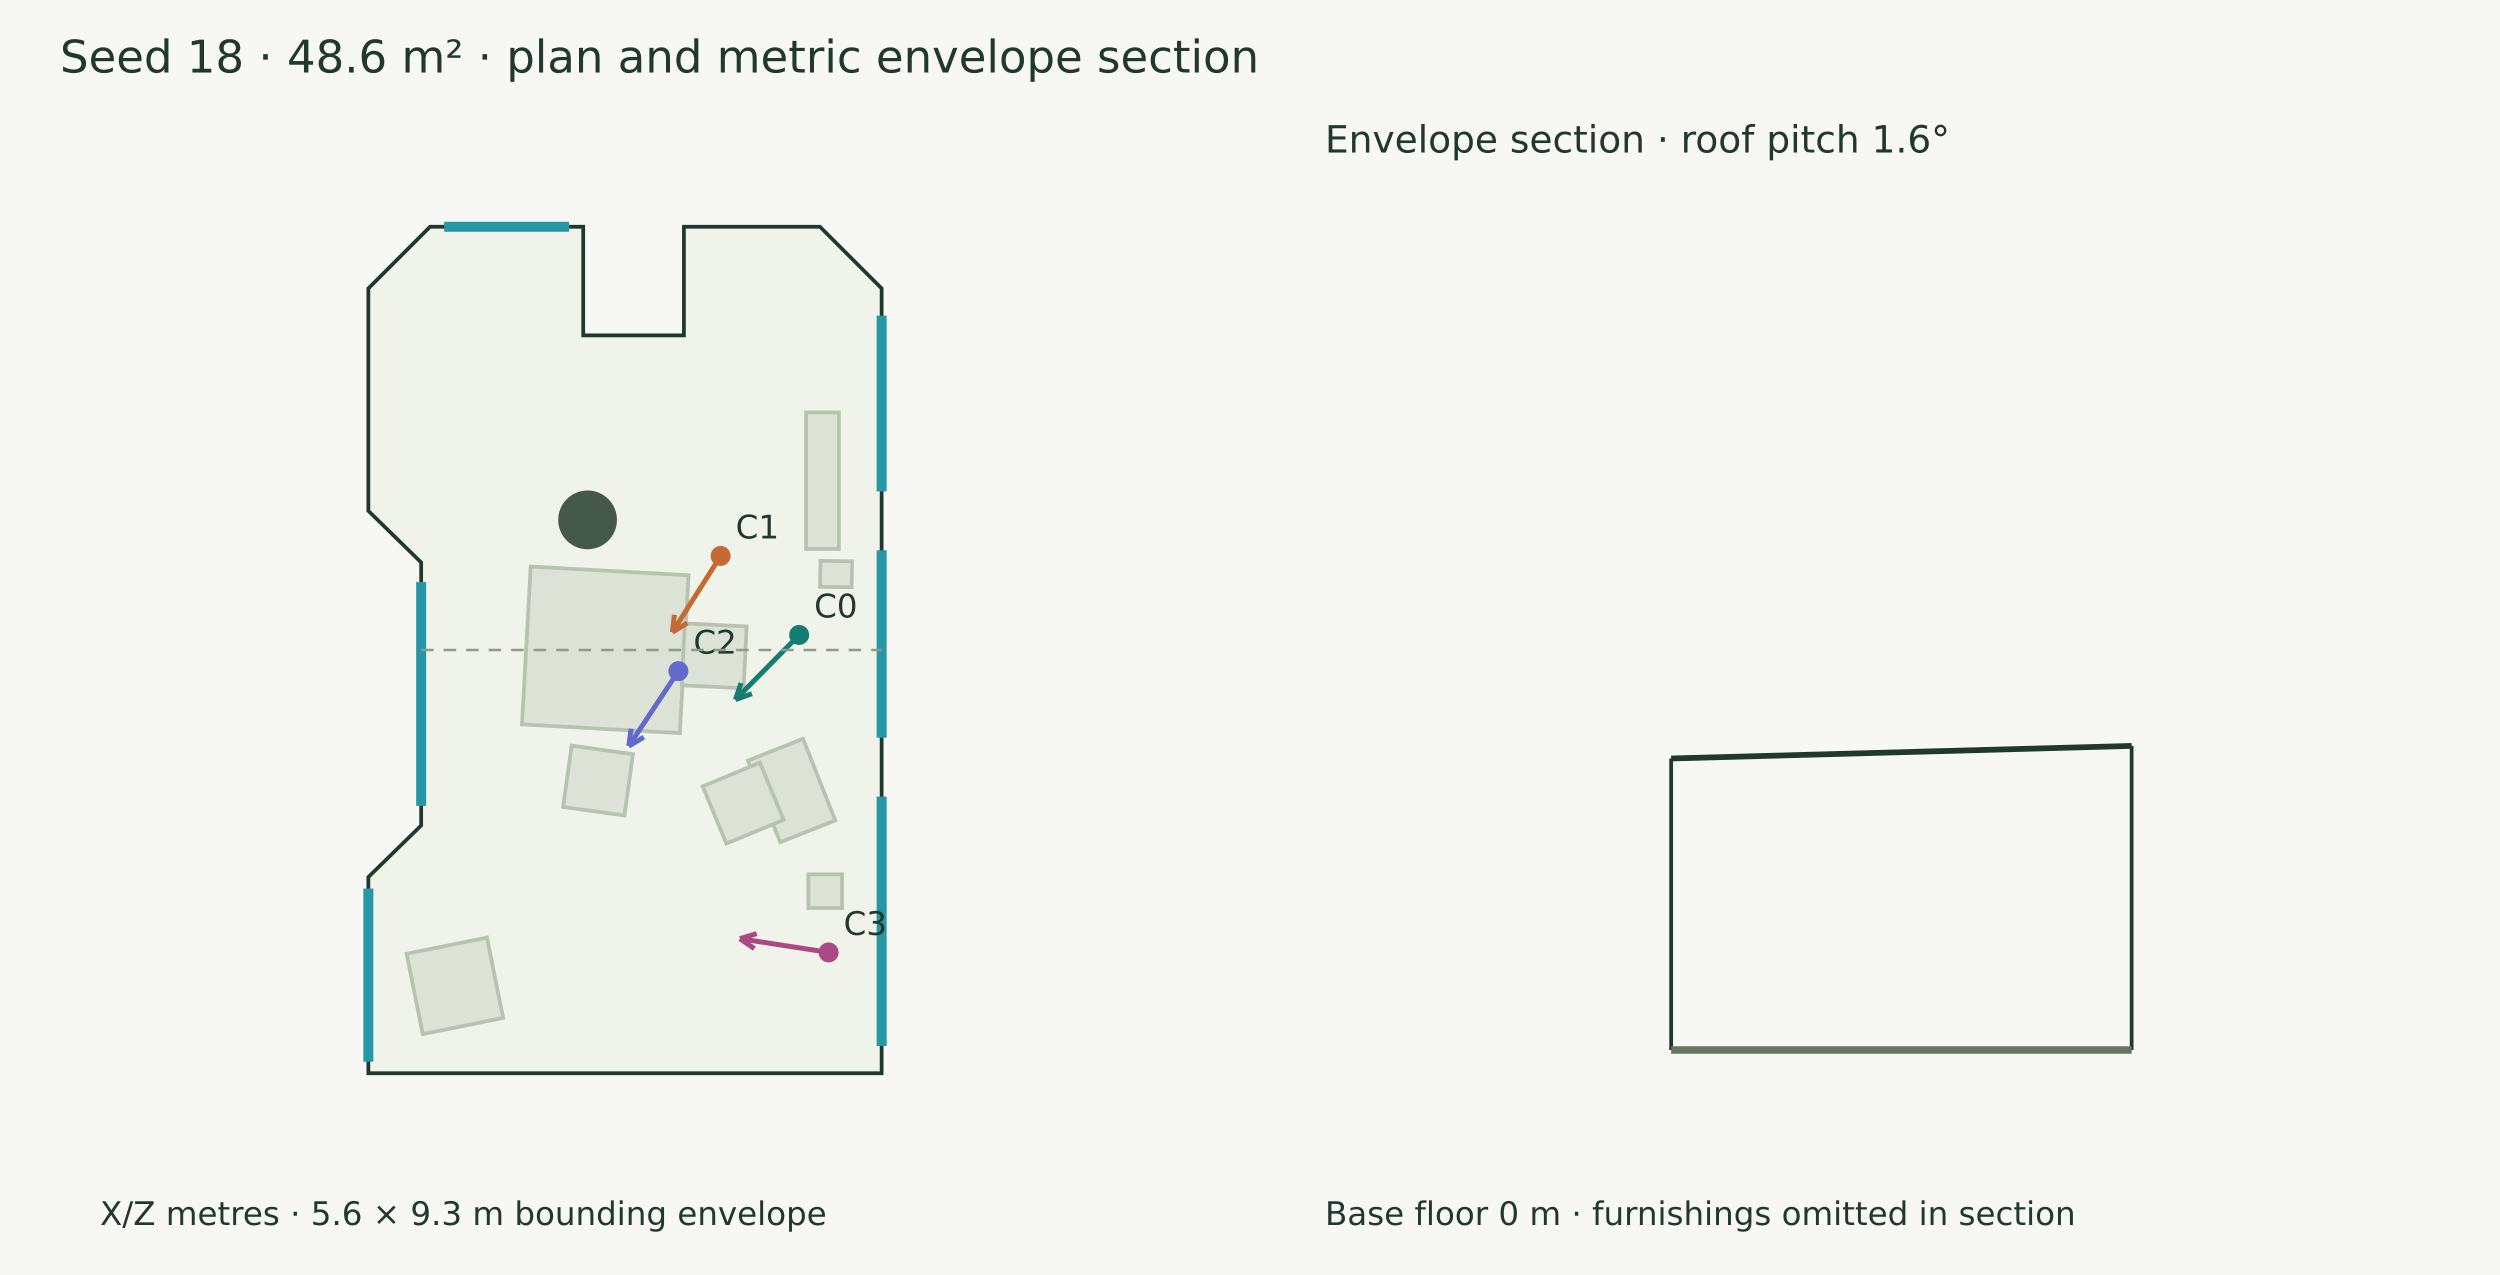
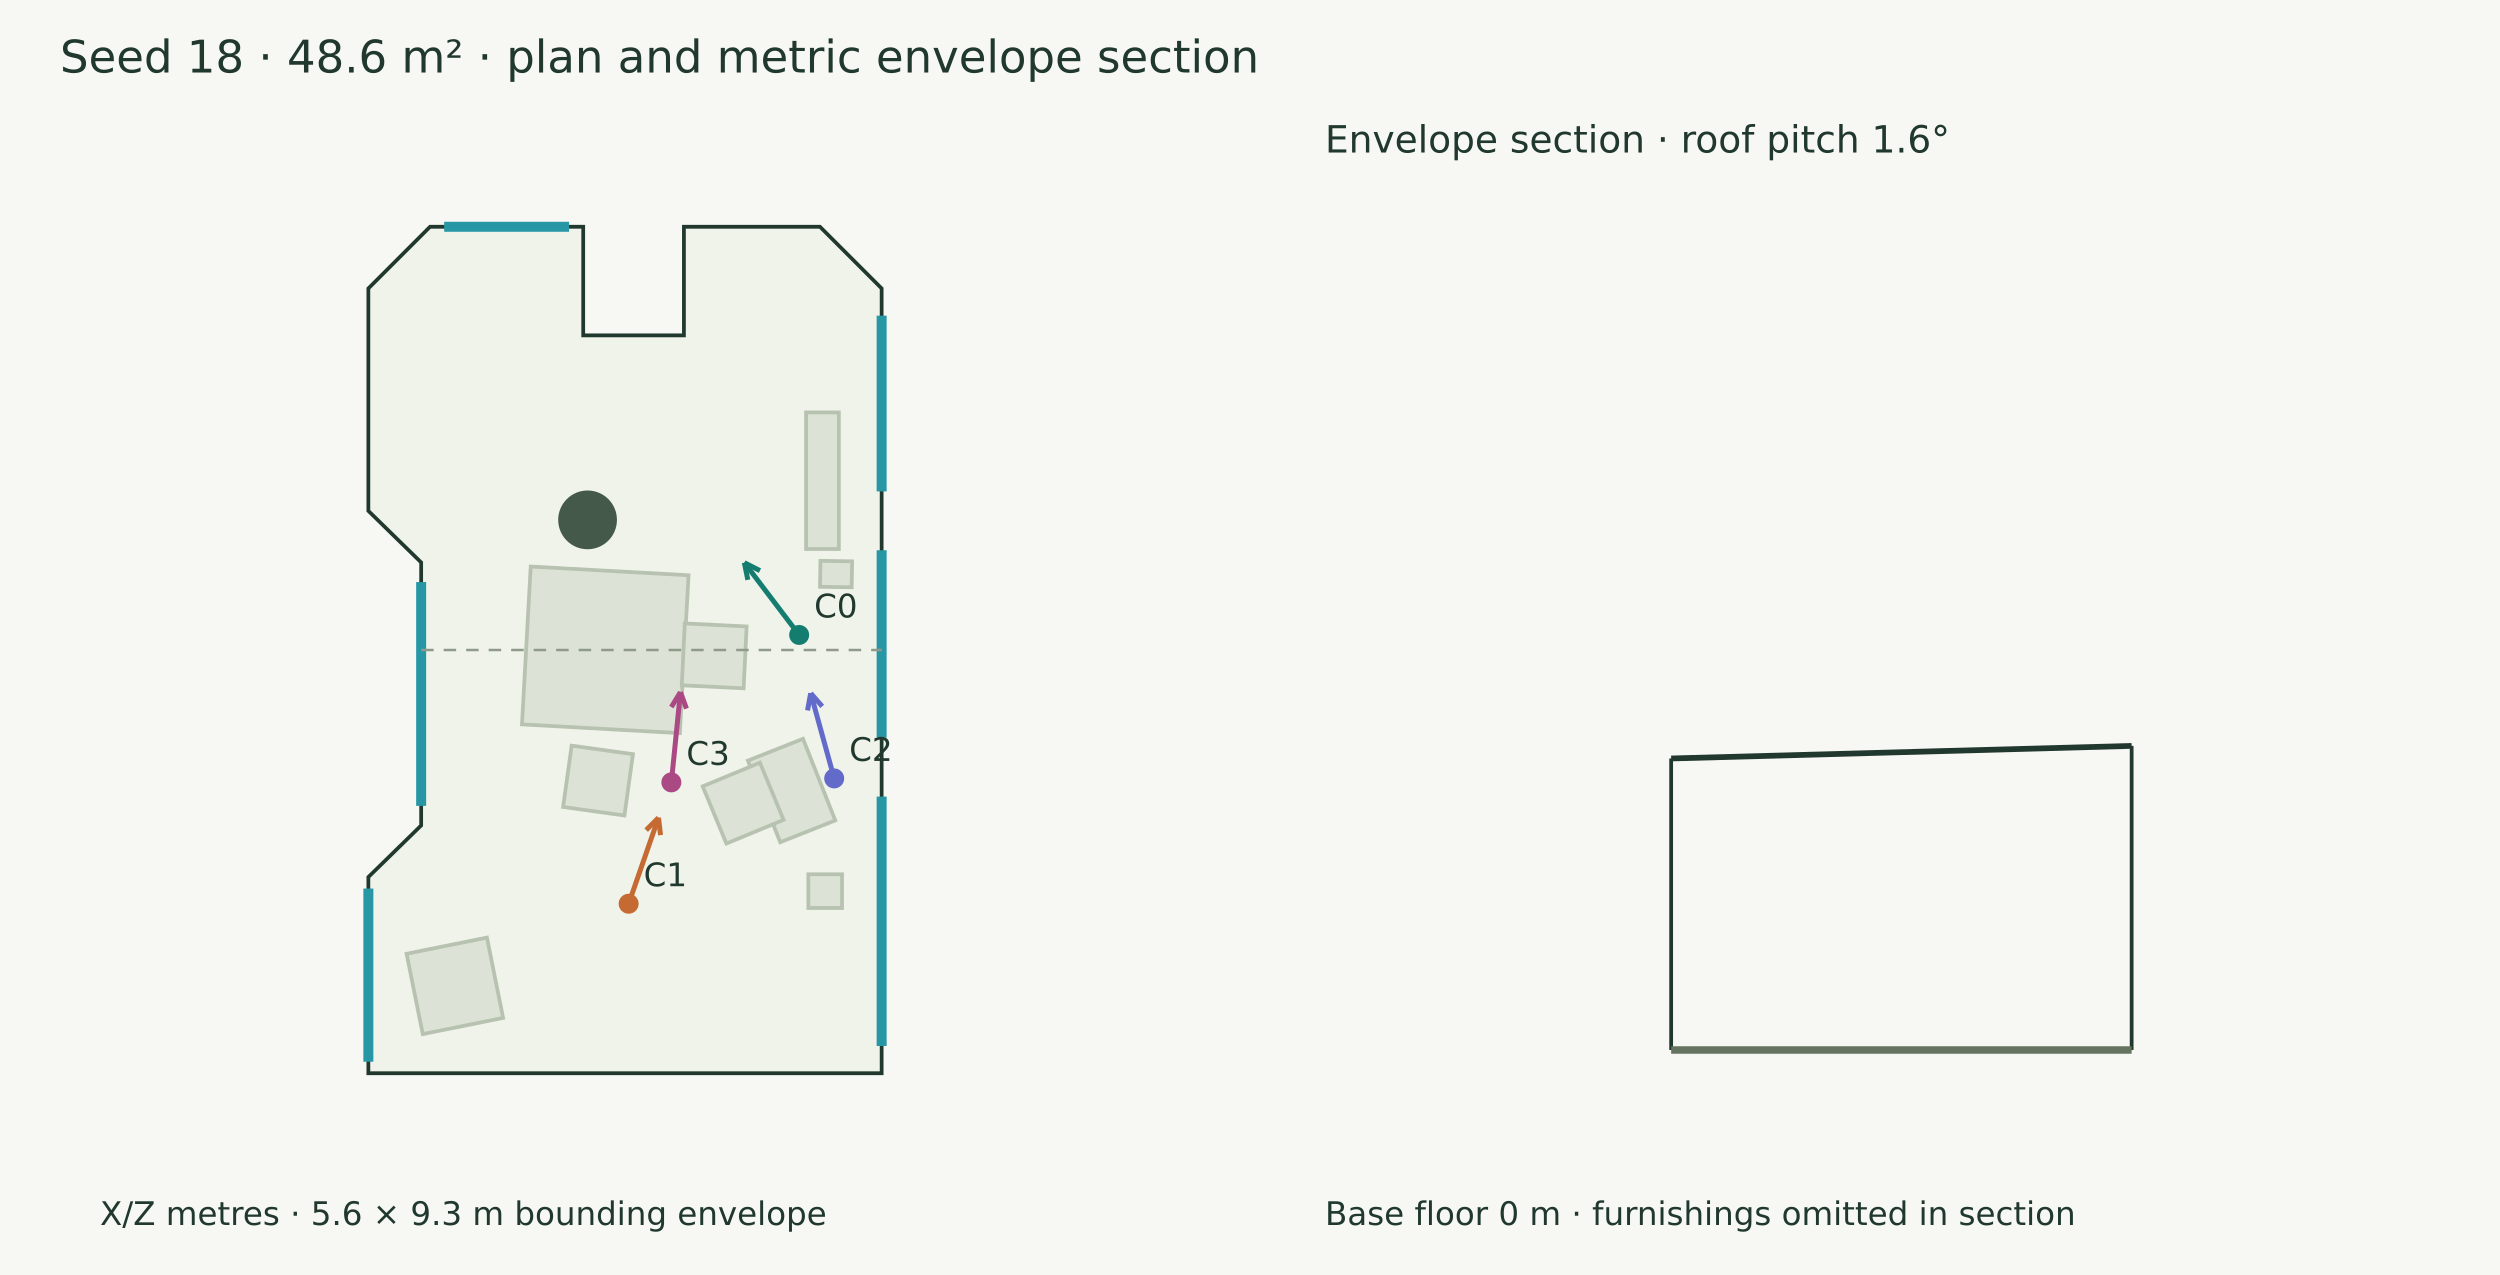
<svg xmlns="http://www.w3.org/2000/svg" width="1000" height="510" viewBox="0 0 1000 510">
  <rect width="100%" height="100%" fill="#f7f8f3" />
  <g font-family="DejaVu Sans" fill="#20382e">
    <text x="24.000" y="29.000" font-size="18">Seed 18 · 48.6 m² · plan and metric envelope section</text>
    <polygon points="172.011,90.709 233.285,90.709 233.285,134.149 273.565,134.149 273.565,90.709 327.989,90.709 352.658,115.378 352.658,429.291 147.342,429.291 147.342,350.818 168.463,330.184 168.463,224.982 147.342,204.348 147.342,115.378" fill="#eff3e9" stroke="#20382e" stroke-width="1.5" />
    <polygon points="275.423,230.115 271.929,293.250 208.794,289.756 212.288,226.621" fill="#dce3d6" stroke="#b7c2b0" stroke-width="1.5" />
    <polygon points="228.654,298.261 253.183,301.670 249.774,326.199 225.245,322.790" fill="#dce3d6" stroke="#b7c2b0" stroke-width="1.5" />
    <polygon points="272.711,274.112 273.917,249.377 298.653,250.582 297.447,275.318" fill="#dce3d6" stroke="#b7c2b0" stroke-width="1.5" />
    <polygon points="321.199,295.525 334.113,328.161 312.085,336.877 299.171,304.241" fill="#dce3d6" stroke="#b7c2b0" stroke-width="1.5" />
    <polygon points="303.964,305.060 313.434,327.942 290.552,337.413 281.081,314.530" fill="#dce3d6" stroke="#b7c2b0" stroke-width="1.5" />
    <polygon points="328.012,234.713 328.177,224.326 340.834,224.526 340.670,234.913" fill="#dce3d6" stroke="#b7c2b0" stroke-width="1.5" />
    <polygon points="335.541,164.970 335.541,219.598 322.431,219.598 322.431,164.970" fill="#dce3d6" stroke="#b7c2b0" stroke-width="1.5" />
    <polygon points="162.640,381.496 194.772,375.029 201.239,407.162 169.107,413.628" fill="#dce3d6" stroke="#b7c2b0" stroke-width="1.5" />
    <polygon points="323.341,349.716 336.816,349.716 336.816,363.191 323.341,363.191" fill="#dce3d6" stroke="#b7c2b0" stroke-width="1.5" />
    <circle cx="235.031" cy="207.949" r="11.751" fill="#45594a" />
    <path d="M177.672,90.709 L227.624,90.709" stroke="#2797a5" stroke-width="4" fill="none" />
    <path d="M352.658,126.261 L352.658,196.565" stroke="#2797a5" stroke-width="4" fill="none" />
    <path d="M352.658,220.095 L352.658,295.098" stroke="#2797a5" stroke-width="4" fill="none" />
    <path d="M352.658,318.629 L352.658,418.408" stroke="#2797a5" stroke-width="4" fill="none" />
    <path d="M147.342,424.689 L147.342,355.420" stroke="#2797a5" stroke-width="4" fill="none" />
    <path d="M168.463,322.349 L168.463,232.817" stroke="#2797a5" stroke-width="4" fill="none" />
-     <path d="M319.659,253.980 L294.174,279.832" stroke="#147d70" stroke-width="2" fill="none" />
-     <path d="M294.174,279.832 L296.431,273.206" stroke="#147d70" stroke-width="2" fill="none" />
-     <path d="M294.174,279.832 L300.768,277.481" stroke="#147d70" stroke-width="2" fill="none" />
+     <path d="M319.659,253.980 L297.747,225.081" stroke="#147d70" stroke-width="2" fill="none" />
+     <path d="M297.747,225.081 L303.981,228.264" stroke="#147d70" stroke-width="2" fill="none" />
+     <path d="M297.747,225.081 L299.129,231.943" stroke="#147d70" stroke-width="2" fill="none" />
    <circle cx="319.659" cy="253.98" r="4" fill="#147d70" />
    <text x="325.659" y="246.980" font-size="13">C0</text>
-     <path d="M288.259,222.377 L268.954,252.881" stroke="#c56a33" stroke-width="2" fill="none" />
-     <path d="M268.954,252.881 L269.752,245.926" stroke="#c56a33" stroke-width="2" fill="none" />
-     <path d="M268.954,252.881 L274.898,249.183" stroke="#c56a33" stroke-width="2" fill="none" />
-     <circle cx="288.259" cy="222.377" r="4" fill="#c56a33" />
-     <text x="294.259" y="215.377" font-size="13">C1</text>
-     <path d="M271.357,268.453 L251.509,298.431" stroke="#626aca" stroke-width="2" fill="none" />
-     <path d="M251.509,298.431 L252.450,291.495" stroke="#626aca" stroke-width="2" fill="none" />
-     <path d="M251.509,298.431 L257.528,294.857" stroke="#626aca" stroke-width="2" fill="none" />
-     <circle cx="271.357" cy="268.453" r="4" fill="#626aca" />
-     <text x="277.357" y="261.453" font-size="13">C2</text>
-     <path d="M331.441,380.972 L295.978,375.480" stroke="#aa4984" stroke-width="2" fill="none" />
-     <path d="M295.978,375.480 L302.673,373.436" stroke="#aa4984" stroke-width="2" fill="none" />
-     <path d="M295.978,375.480 L301.741,379.454" stroke="#aa4984" stroke-width="2" fill="none" />
-     <circle cx="331.441" cy="380.972" r="4" fill="#aa4984" />
-     <text x="337.441" y="373.972" font-size="13">C3</text>
+     <path d="M251.456,361.493 L263.400,327.089" stroke="#c56a33" stroke-width="2" fill="none" />
+     <path d="M263.400,327.089 L264.209,334.042" stroke="#c56a33" stroke-width="2" fill="none" />
+     <path d="M263.400,327.089 L258.457,332.045" stroke="#c56a33" stroke-width="2" fill="none" />
+     <circle cx="251.456" cy="361.493" r="4" fill="#c56a33" />
+     <text x="257.456" y="354.493" font-size="13">C1</text>
+     <path d="M333.679,311.368 L324.274,277.289" stroke="#626aca" stroke-width="2" fill="none" />
+     <path d="M324.274,277.289 L328.886,282.555" stroke="#626aca" stroke-width="2" fill="none" />
+     <path d="M324.274,277.289 L323.016,284.175" stroke="#626aca" stroke-width="2" fill="none" />
+     <circle cx="333.679" cy="311.368" r="4" fill="#626aca" />
+     <text x="339.679" y="304.368" font-size="13">C2</text>
+     <path d="M268.542,312.945 L272.182,276.852" stroke="#aa4984" stroke-width="2" fill="none" />
+     <path d="M272.182,276.852 L274.579,283.429" stroke="#aa4984" stroke-width="2" fill="none" />
+     <path d="M272.182,276.852 L268.521,282.818" stroke="#aa4984" stroke-width="2" fill="none" />
+     <circle cx="268.542" cy="312.945" r="4" fill="#aa4984" />
+     <text x="274.542" y="305.945" font-size="13">C3</text>
    <text x="40.000" y="490.000" font-size="13">X/Z metres · 5.6 × 9.3 m bounding envelope</text>
    <path d="M168.463,260.000 L352.658,260.000" stroke="#909a8b" stroke-width="1" stroke-dasharray="5 4" fill="none" />
    <path d="M668.463,303.387 L852.658,298.357" stroke="#20382e" stroke-width="2.3" fill="none" />
    <path d="M668.463,420.000 L668.463,303.387" stroke="#20382e" stroke-width="1.5" fill="none" />
    <path d="M852.658,420.000 L852.658,298.357" stroke="#20382e" stroke-width="1.5" fill="none" />
    <path d="M668.463,420.000 L852.658,420.000" stroke="#65745f" stroke-width="3" fill="none" />
    <path d="M668.463,420.000 L668.463,420.000" stroke="#8d9a85" stroke-width="1" fill="none" />
    <path d="M852.658,420.000 L852.658,420.000" stroke="#8d9a85" stroke-width="1" fill="none" />
    <text x="530.000" y="61.000" font-size="15">Envelope section · roof pitch 1.6°</text>
    <text x="530.000" y="490.000" font-size="13">Base floor 0 m · furnishings omitted in section</text>
  </g>
</svg>
